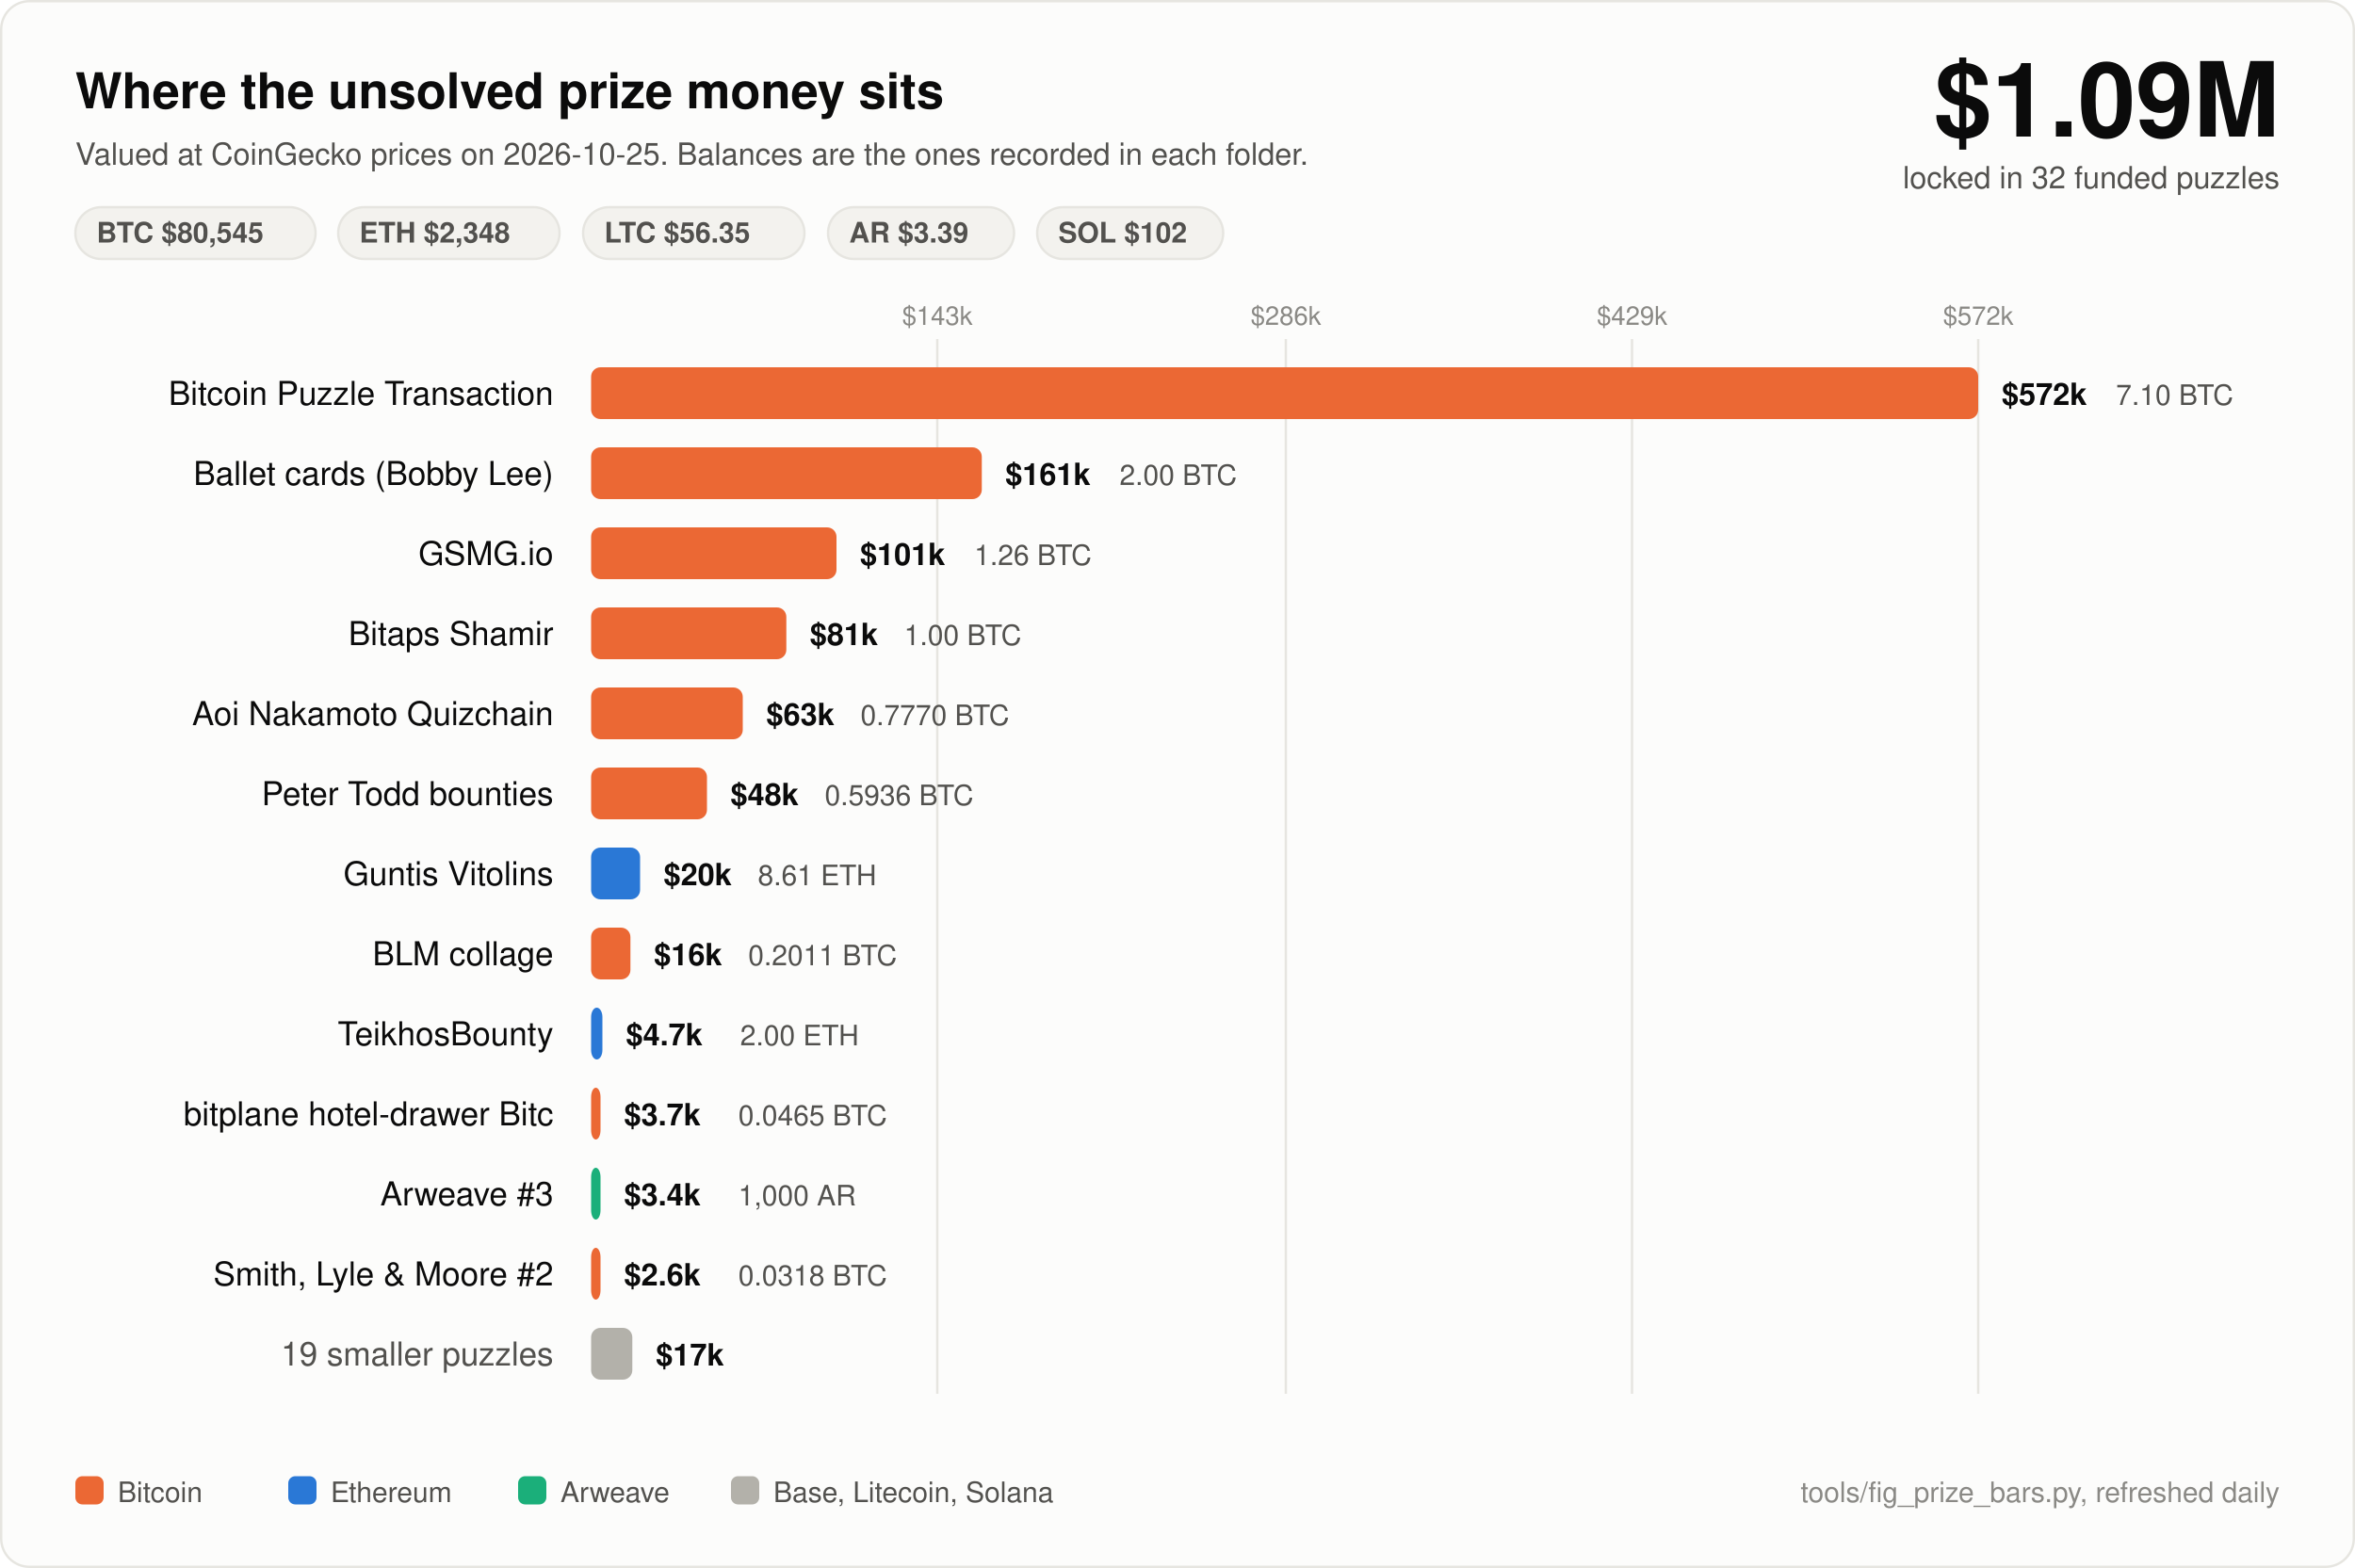
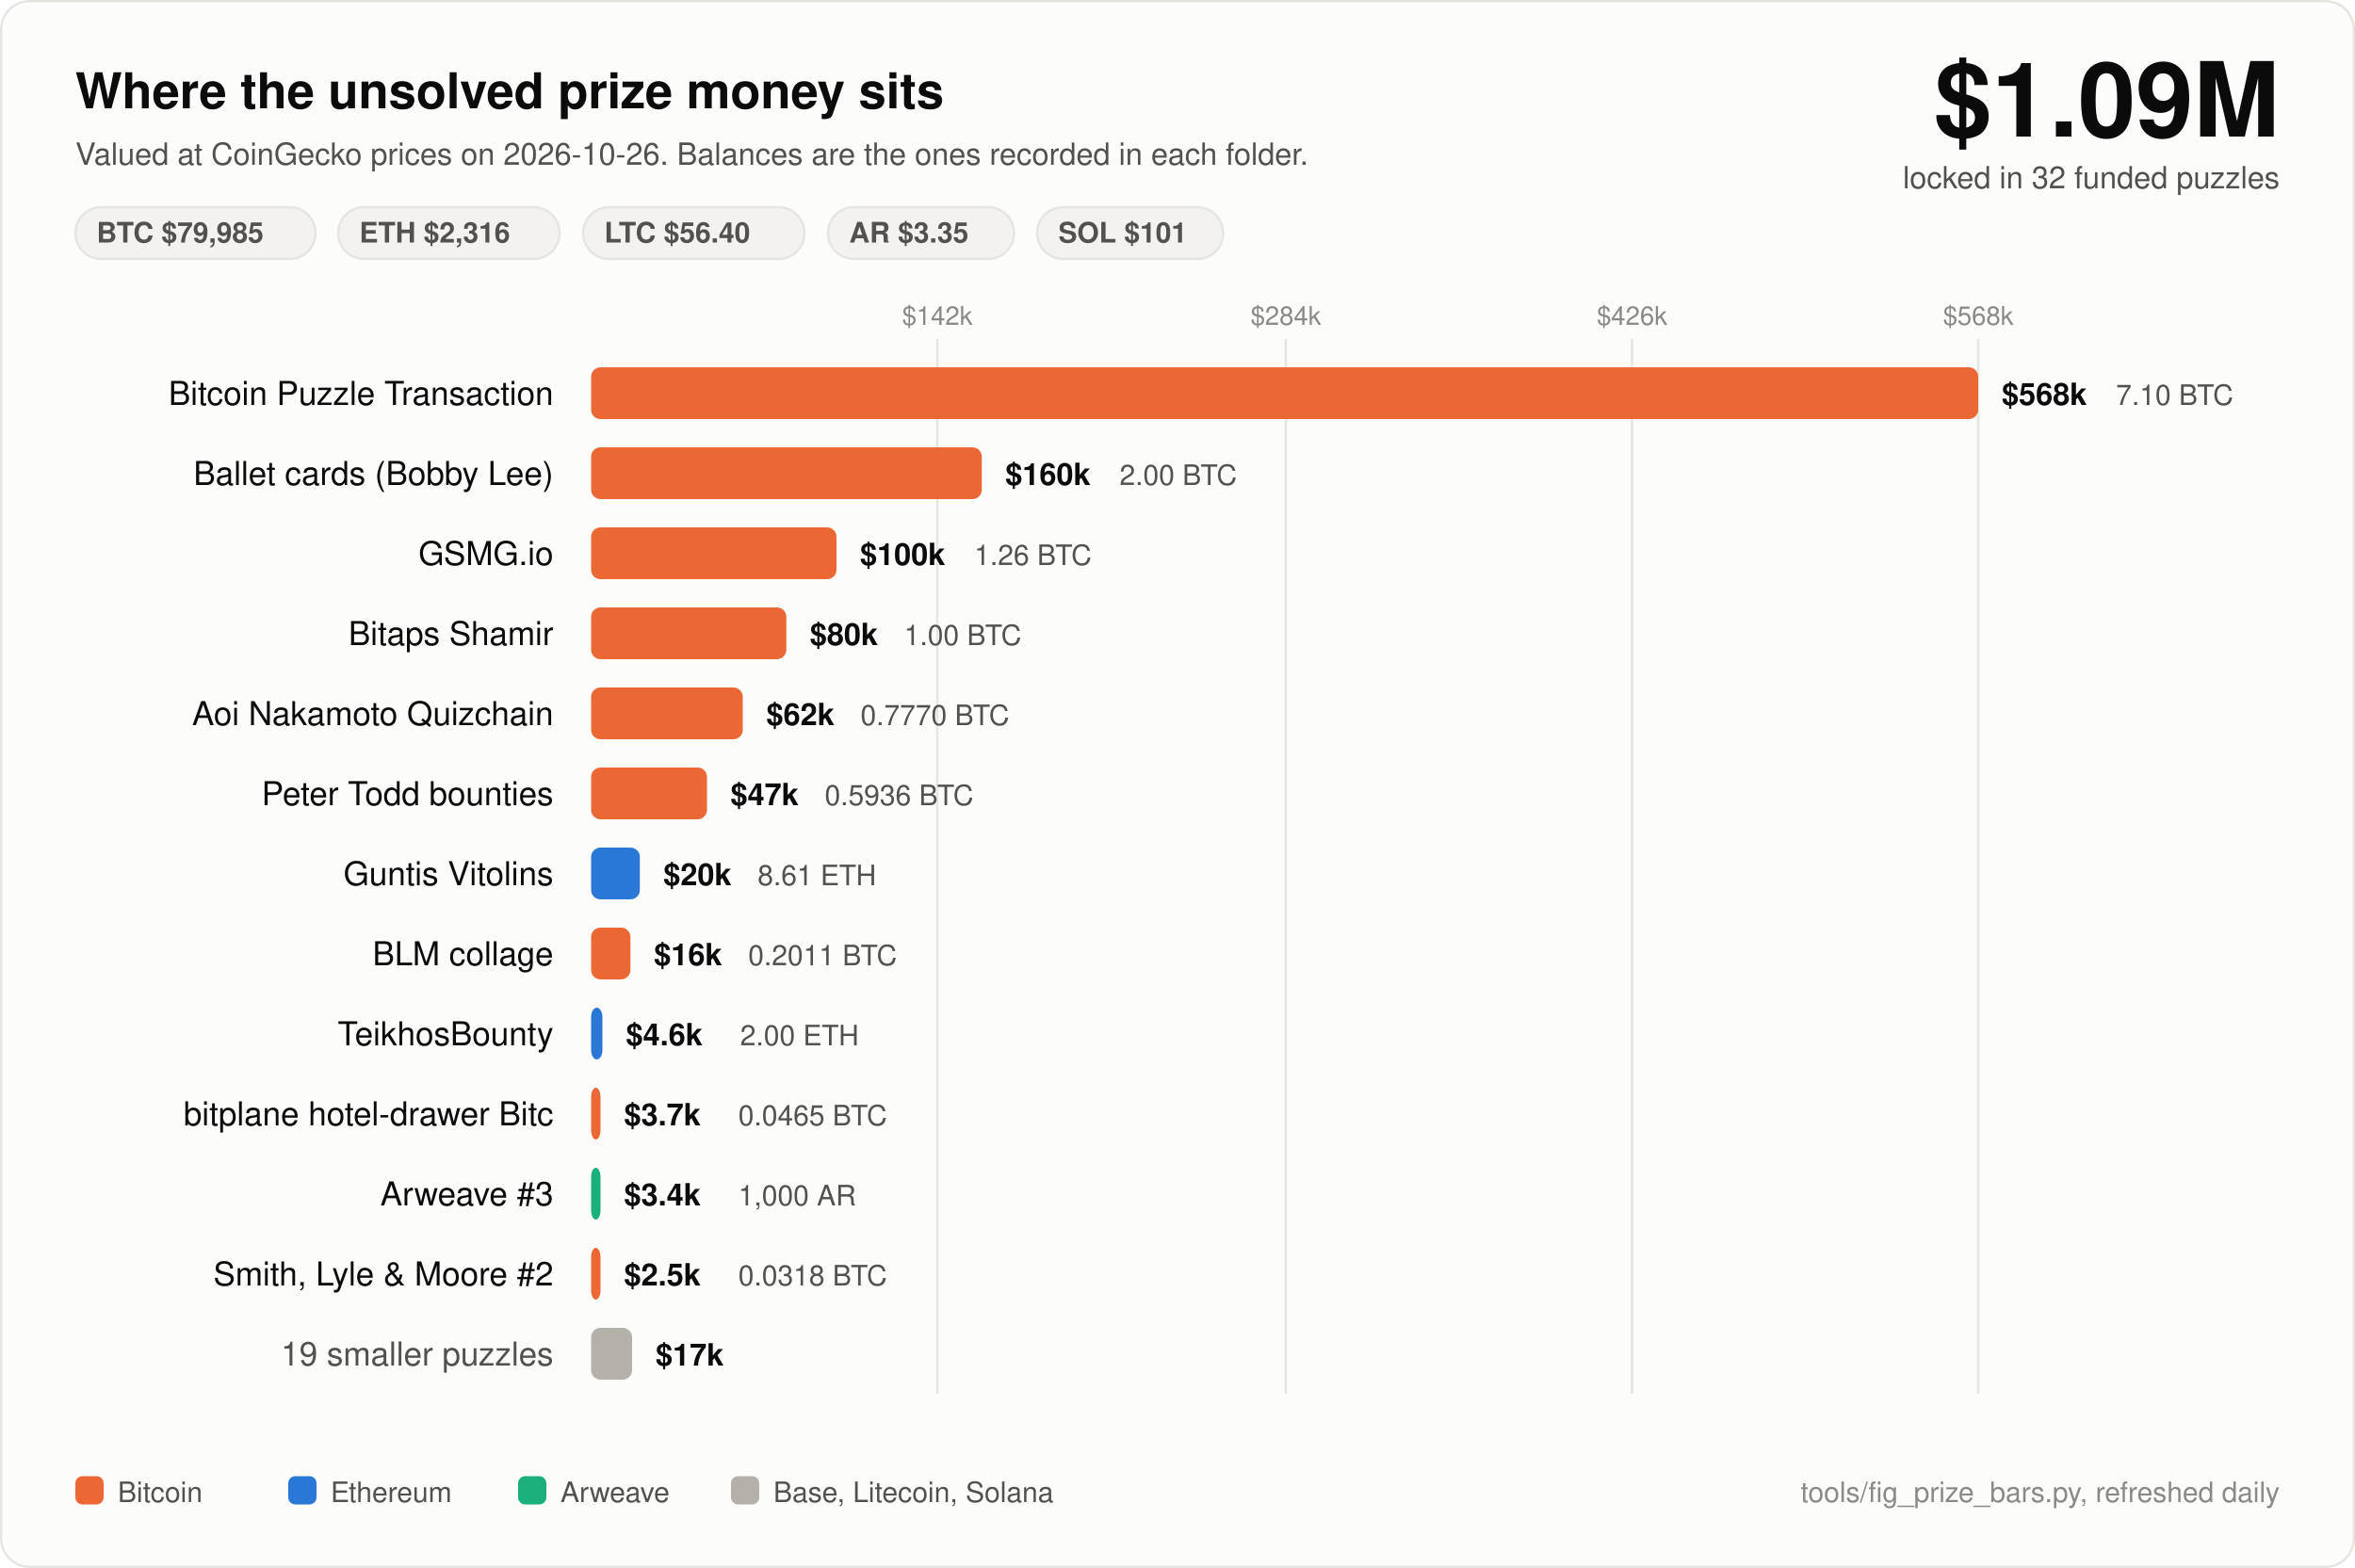
<svg xmlns="http://www.w3.org/2000/svg" width="1000" height="666" viewBox="0 0 1000 666" font-family="ui-sans-serif, -apple-system, Segoe UI, Helvetica, Arial, sans-serif">
  <rect x="0.5" y="0.5" width="999" height="665" rx="12" fill="#fcfcfb" stroke="#e6e5e0" />
  <text x="32" y="46" fill="#0b0b0b" font-size="21" font-weight="700">Where the unsolved prize money sits</text>
-   <text x="32" y="70" fill="#52514e" font-size="13">Valued at CoinGecko prices on 2026-10-25. Balances are the ones recorded in each folder.</text>
+   <text x="32" y="70" fill="#52514e" font-size="13">Valued at CoinGecko prices on 2026-10-26. Balances are the ones recorded in each folder.</text>
  <text x="968" y="58" fill="#0b0b0b" font-size="44" font-weight="700" text-anchor="end">$1.09M</text>
  <text x="968" y="80" fill="#52514e" font-size="13" text-anchor="end">locked in 32 funded puzzles</text>
  <rect x="32" y="88" width="102" height="22" rx="11" fill="#f3f2ee" stroke="#e6e5e0" />
-   <text x="41" y="103" fill="#52514e" font-size="12" font-weight="600">BTC $80,545</text>
+   <text x="41" y="103" fill="#52514e" font-size="12" font-weight="600">BTC $79,985</text>
  <rect x="143.6" y="88" width="94" height="22" rx="11" fill="#f3f2ee" stroke="#e6e5e0" />
-   <text x="152.6" y="103" fill="#52514e" font-size="12" font-weight="600">ETH $2,348</text>
+   <text x="152.6" y="103" fill="#52514e" font-size="12" font-weight="600">ETH $2,316</text>
  <rect x="247.6" y="88" width="94" height="22" rx="11" fill="#f3f2ee" stroke="#e6e5e0" />
-   <text x="256.6" y="103" fill="#52514e" font-size="12" font-weight="600">LTC $56.35</text>
+   <text x="256.6" y="103" fill="#52514e" font-size="12" font-weight="600">LTC $56.40</text>
  <rect x="351.6" y="88" width="79" height="22" rx="11" fill="#f3f2ee" stroke="#e6e5e0" />
-   <text x="360.6" y="103" fill="#52514e" font-size="12" font-weight="600">AR $3.39</text>
+   <text x="360.6" y="103" fill="#52514e" font-size="12" font-weight="600">AR $3.35</text>
  <rect x="440.4" y="88" width="79" height="22" rx="11" fill="#f3f2ee" stroke="#e6e5e0" />
-   <text x="449.4" y="103" fill="#52514e" font-size="12" font-weight="600">SOL $102</text>
+   <text x="449.4" y="103" fill="#52514e" font-size="12" font-weight="600">SOL $101</text>
  <line x1="398" y1="144" x2="398" y2="592" stroke="#e6e5e0" stroke-width="1" />
-   <text x="398" y="138" fill="#8a8985" font-size="11" text-anchor="middle">$143k</text>
+   <text x="398" y="138" fill="#8a8985" font-size="11" text-anchor="middle">$142k</text>
  <line x1="546" y1="144" x2="546" y2="592" stroke="#e6e5e0" stroke-width="1" />
-   <text x="546" y="138" fill="#8a8985" font-size="11" text-anchor="middle">$286k</text>
+   <text x="546" y="138" fill="#8a8985" font-size="11" text-anchor="middle">$284k</text>
  <line x1="693" y1="144" x2="693" y2="592" stroke="#e6e5e0" stroke-width="1" />
-   <text x="693" y="138" fill="#8a8985" font-size="11" text-anchor="middle">$429k</text>
+   <text x="693" y="138" fill="#8a8985" font-size="11" text-anchor="middle">$426k</text>
  <line x1="840" y1="144" x2="840" y2="592" stroke="#e6e5e0" stroke-width="1" />
-   <text x="840" y="138" fill="#8a8985" font-size="11" text-anchor="middle">$572k</text>
+   <text x="840" y="138" fill="#8a8985" font-size="11" text-anchor="middle">$568k</text>
  <text x="235" y="172" fill="#0b0b0b" font-size="14" text-anchor="end">Bitcoin Puzzle Transaction</text>
  <rect x="251" y="156" width="589.0" height="22" rx="4" fill="#eb6834" />
-   <text x="850.0" y="172" fill="#0b0b0b" font-size="13" font-weight="600">$572k</text>
+   <text x="850.0" y="172" fill="#0b0b0b" font-size="13" font-weight="600">$568k</text>
  <text x="898.5" y="172" fill="#52514e" font-size="12">7.10 BTC</text>
  <text x="235" y="206" fill="#0b0b0b" font-size="14" text-anchor="end">Ballet cards (Bobby Lee)</text>
  <rect x="251" y="190" width="165.9" height="22" rx="4" fill="#eb6834" />
-   <text x="426.9" y="206" fill="#0b0b0b" font-size="13" font-weight="600">$161k</text>
+   <text x="426.9" y="206" fill="#0b0b0b" font-size="13" font-weight="600">$160k</text>
  <text x="475.4" y="206" fill="#52514e" font-size="12">2.00 BTC</text>
  <text x="235" y="240" fill="#0b0b0b" font-size="14" text-anchor="end">GSMG.io</text>
  <rect x="251" y="224" width="104.2" height="22" rx="4" fill="#eb6834" />
-   <text x="365.2" y="240" fill="#0b0b0b" font-size="13" font-weight="600">$101k</text>
+   <text x="365.2" y="240" fill="#0b0b0b" font-size="13" font-weight="600">$100k</text>
  <text x="413.7" y="240" fill="#52514e" font-size="12">1.26 BTC</text>
  <text x="235" y="274" fill="#0b0b0b" font-size="14" text-anchor="end">Bitaps Shamir</text>
  <rect x="251" y="258" width="82.9" height="22" rx="4" fill="#eb6834" />
-   <text x="343.9" y="274" fill="#0b0b0b" font-size="13" font-weight="600">$81k</text>
+   <text x="343.9" y="274" fill="#0b0b0b" font-size="13" font-weight="600">$80k</text>
  <text x="383.9" y="274" fill="#52514e" font-size="12">1.00 BTC</text>
  <text x="235" y="308" fill="#0b0b0b" font-size="14" text-anchor="end">Aoi Nakamoto Quizchain</text>
  <rect x="251" y="292" width="64.4" height="22" rx="4" fill="#eb6834" />
-   <text x="325.4" y="308" fill="#0b0b0b" font-size="13" font-weight="600">$63k</text>
+   <text x="325.4" y="308" fill="#0b0b0b" font-size="13" font-weight="600">$62k</text>
  <text x="365.4" y="308" fill="#52514e" font-size="12">0.7770 BTC</text>
  <text x="235" y="342" fill="#0b0b0b" font-size="14" text-anchor="end">Peter Todd bounties</text>
  <rect x="251" y="326" width="49.2" height="22" rx="4" fill="#eb6834" />
-   <text x="310.2" y="342" fill="#0b0b0b" font-size="13" font-weight="600">$48k</text>
+   <text x="310.2" y="342" fill="#0b0b0b" font-size="13" font-weight="600">$47k</text>
  <text x="350.2" y="342" fill="#52514e" font-size="12">0.5936 BTC</text>
  <text x="235" y="376" fill="#0b0b0b" font-size="14" text-anchor="end">Guntis Vitolins</text>
-   <rect x="251" y="360" width="20.8" height="22" rx="4" fill="#2a78d6" />
-   <text x="281.8" y="376" fill="#0b0b0b" font-size="13" font-weight="600">$20k</text>
-   <text x="321.8" y="376" fill="#52514e" font-size="12">8.61 ETH</text>
+   <rect x="251" y="360" width="20.7" height="22" rx="4" fill="#2a78d6" />
+   <text x="281.7" y="376" fill="#0b0b0b" font-size="13" font-weight="600">$20k</text>
+   <text x="321.7" y="376" fill="#52514e" font-size="12">8.61 ETH</text>
  <text x="235" y="410" fill="#0b0b0b" font-size="14" text-anchor="end">BLM collage</text>
  <rect x="251" y="394" width="16.7" height="22" rx="4" fill="#eb6834" />
  <text x="277.7" y="410" fill="#0b0b0b" font-size="13" font-weight="600">$16k</text>
  <text x="317.7" y="410" fill="#52514e" font-size="12">0.2011 BTC</text>
  <text x="235" y="444" fill="#0b0b0b" font-size="14" text-anchor="end">TeikhosBounty</text>
  <rect x="251" y="428" width="4.8" height="22" rx="4" fill="#2a78d6" />
-   <text x="265.8" y="444" fill="#0b0b0b" font-size="13" font-weight="600">$4.7k</text>
+   <text x="265.8" y="444" fill="#0b0b0b" font-size="13" font-weight="600">$4.6k</text>
  <text x="314.3" y="444" fill="#52514e" font-size="12">2.00 ETH</text>
  <text x="235" y="478" fill="#0b0b0b" font-size="14" text-anchor="end">bitplane hotel-drawer Bitc</text>
  <rect x="251" y="462" width="4.0" height="22" rx="4" fill="#eb6834" />
  <text x="265.0" y="478" fill="#0b0b0b" font-size="13" font-weight="600">$3.7k</text>
  <text x="313.5" y="478" fill="#52514e" font-size="12">0.0465 BTC</text>
  <text x="235" y="512" fill="#0b0b0b" font-size="14" text-anchor="end">Arweave #3</text>
  <rect x="251" y="496" width="4.0" height="22" rx="4" fill="#1baf7a" />
  <text x="265.0" y="512" fill="#0b0b0b" font-size="13" font-weight="600">$3.4k</text>
  <text x="313.5" y="512" fill="#52514e" font-size="12">1,000 AR</text>
  <text x="235" y="546" fill="#0b0b0b" font-size="14" text-anchor="end">Smith, Lyle &amp; Moore #2</text>
  <rect x="251" y="530" width="4.0" height="22" rx="4" fill="#eb6834" />
-   <text x="265.0" y="546" fill="#0b0b0b" font-size="13" font-weight="600">$2.6k</text>
+   <text x="265.0" y="546" fill="#0b0b0b" font-size="13" font-weight="600">$2.5k</text>
  <text x="313.5" y="546" fill="#52514e" font-size="12">0.0318 BTC</text>
  <text x="235" y="580" fill="#52514e" font-size="14" text-anchor="end">19 smaller puzzles</text>
-   <rect x="251" y="564" width="17.5" height="22" rx="4" fill="#b3b1aa" />
-   <text x="278.5" y="580" fill="#0b0b0b" font-size="13" font-weight="600">$17k</text>
+   <rect x="251" y="564" width="17.4" height="22" rx="4" fill="#b3b1aa" />
+   <text x="278.4" y="580" fill="#0b0b0b" font-size="13" font-weight="600">$17k</text>
  <rect x="32" y="627" width="12" height="12" rx="3" fill="#eb6834" />
  <text x="50" y="638" fill="#52514e" font-size="12">Bitcoin</text>
  <rect x="122.4" y="627" width="12" height="12" rx="3" fill="#2a78d6" />
  <text x="140.4" y="638" fill="#52514e" font-size="12">Ethereum</text>
  <rect x="220.0" y="627" width="12" height="12" rx="3" fill="#1baf7a" />
  <text x="238.0" y="638" fill="#52514e" font-size="12">Arweave</text>
  <rect x="310.4" y="627" width="12" height="12" rx="3" fill="#b3b1aa" />
  <text x="328.4" y="638" fill="#52514e" font-size="12">Base, Litecoin, Solana</text>
  <text x="968" y="638" fill="#8a8985" font-size="12" text-anchor="end">tools/fig_prize_bars.py, refreshed daily</text>
</svg>
